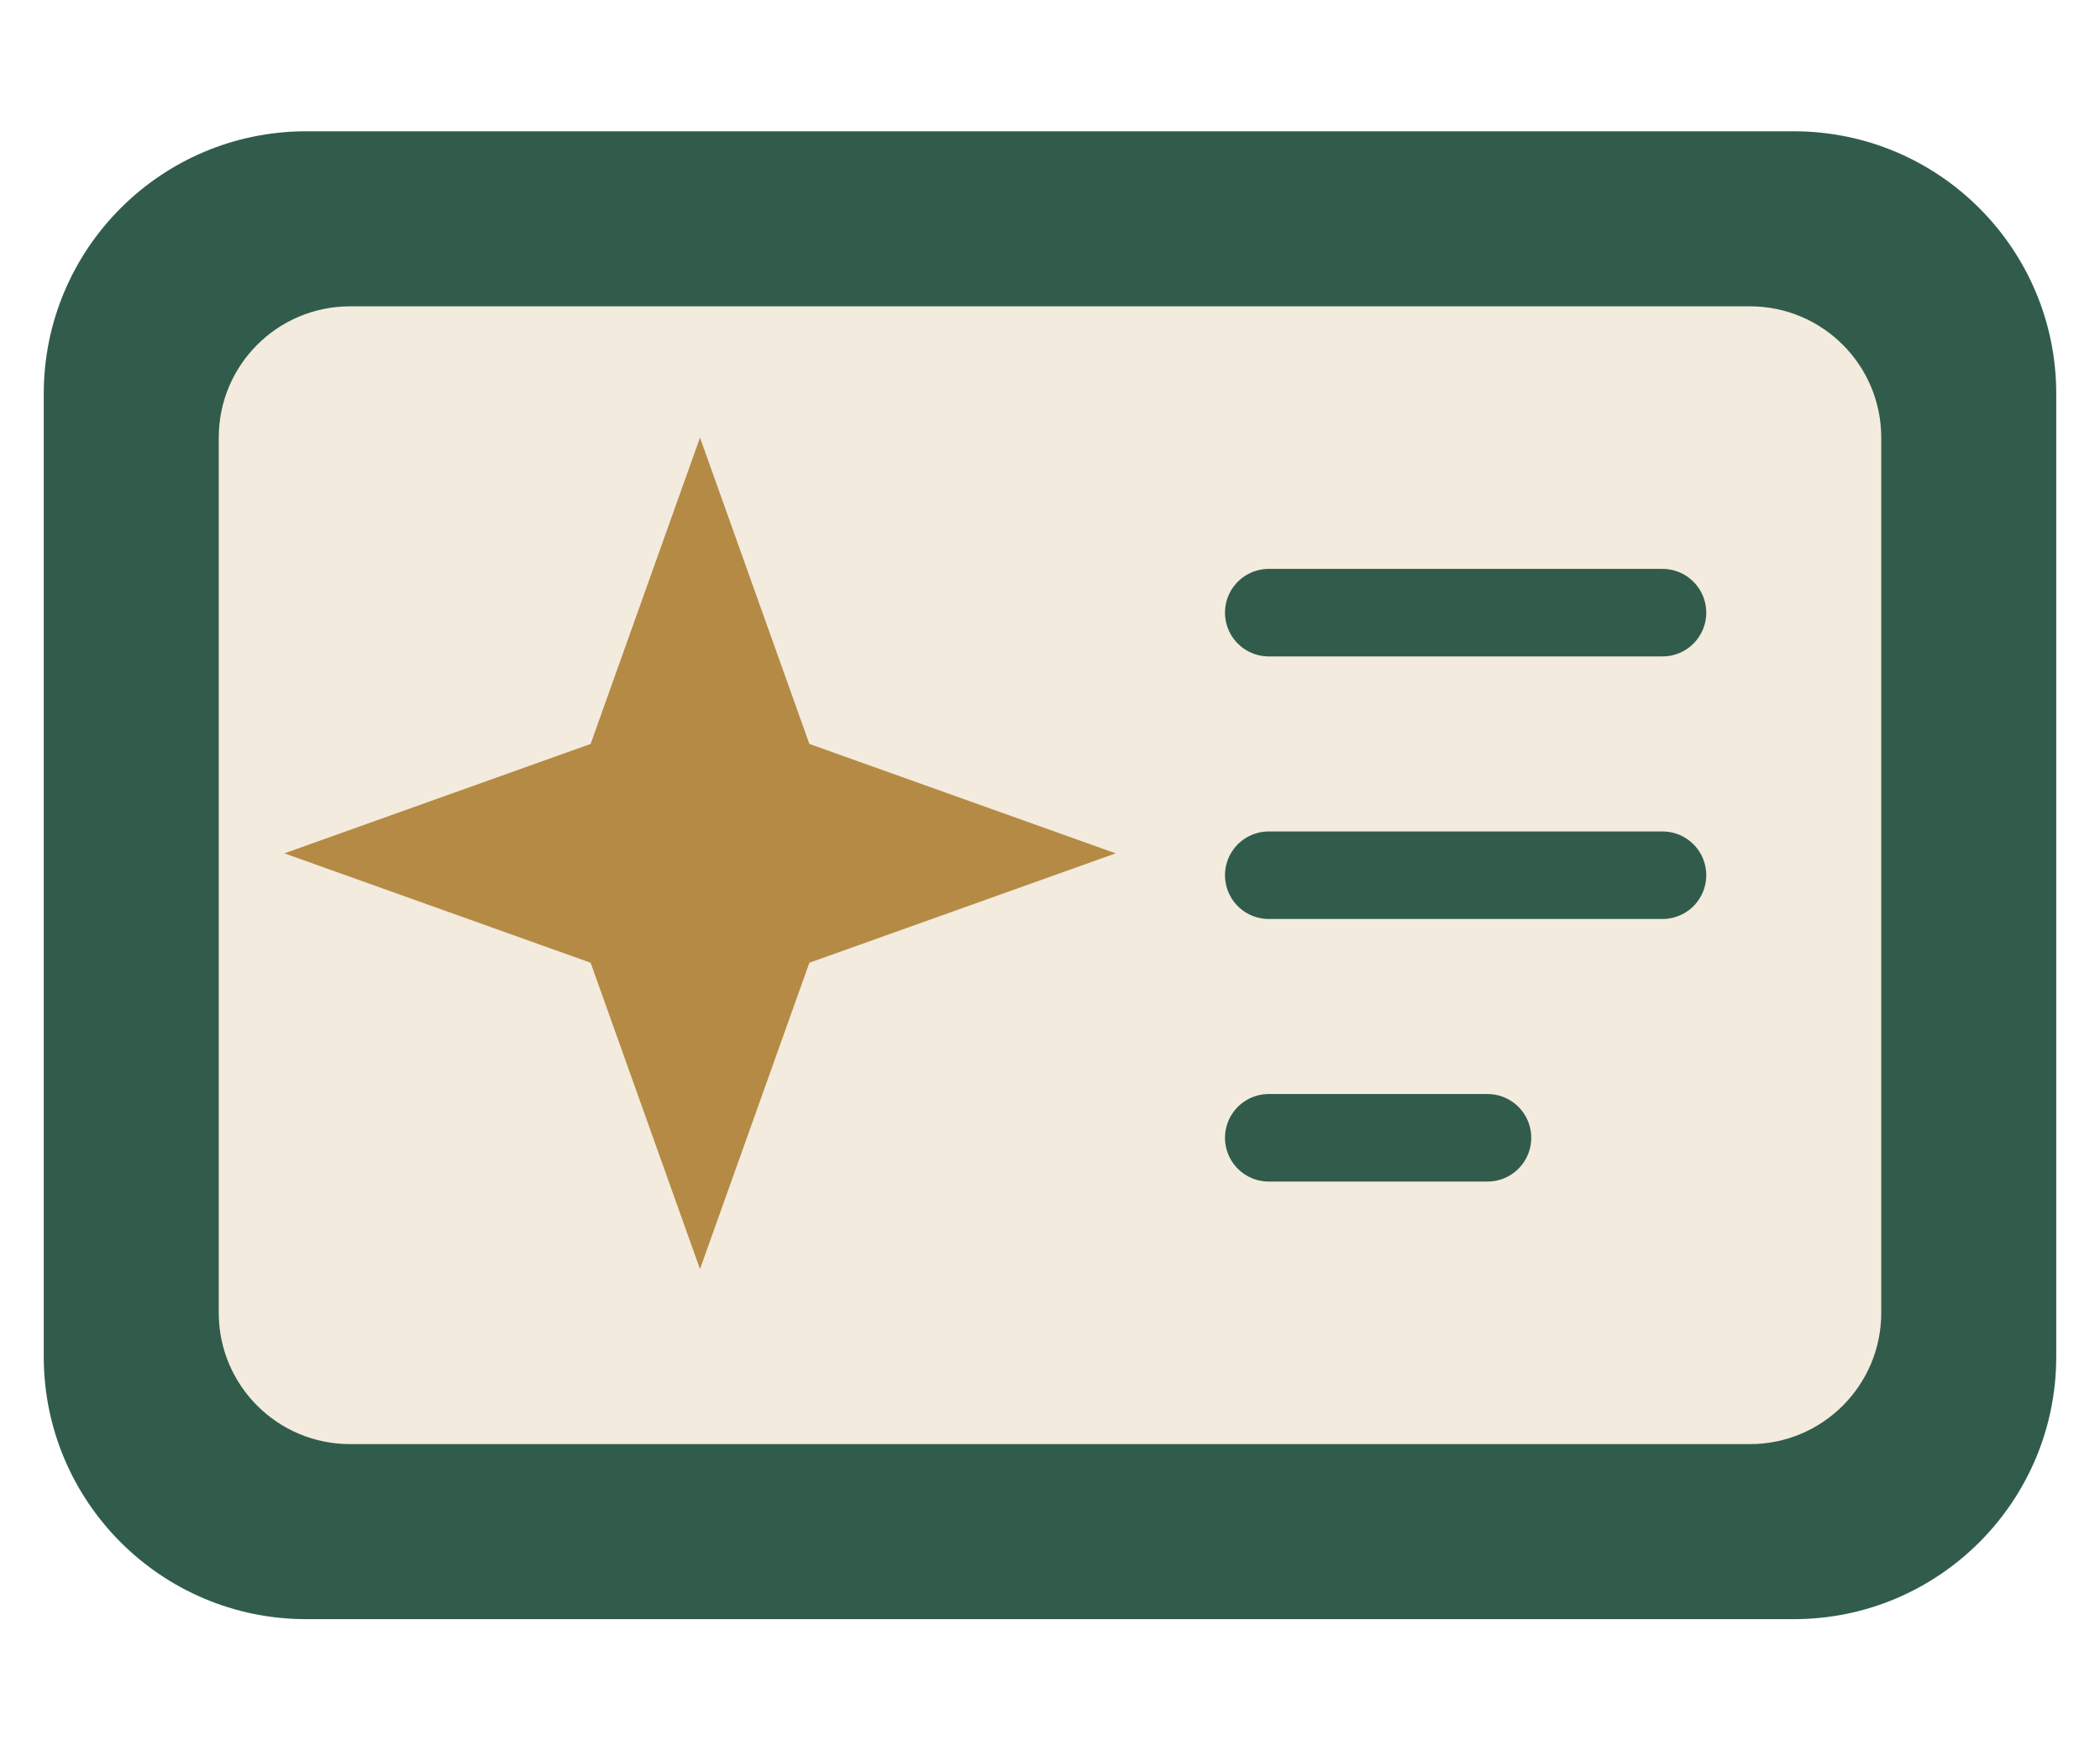
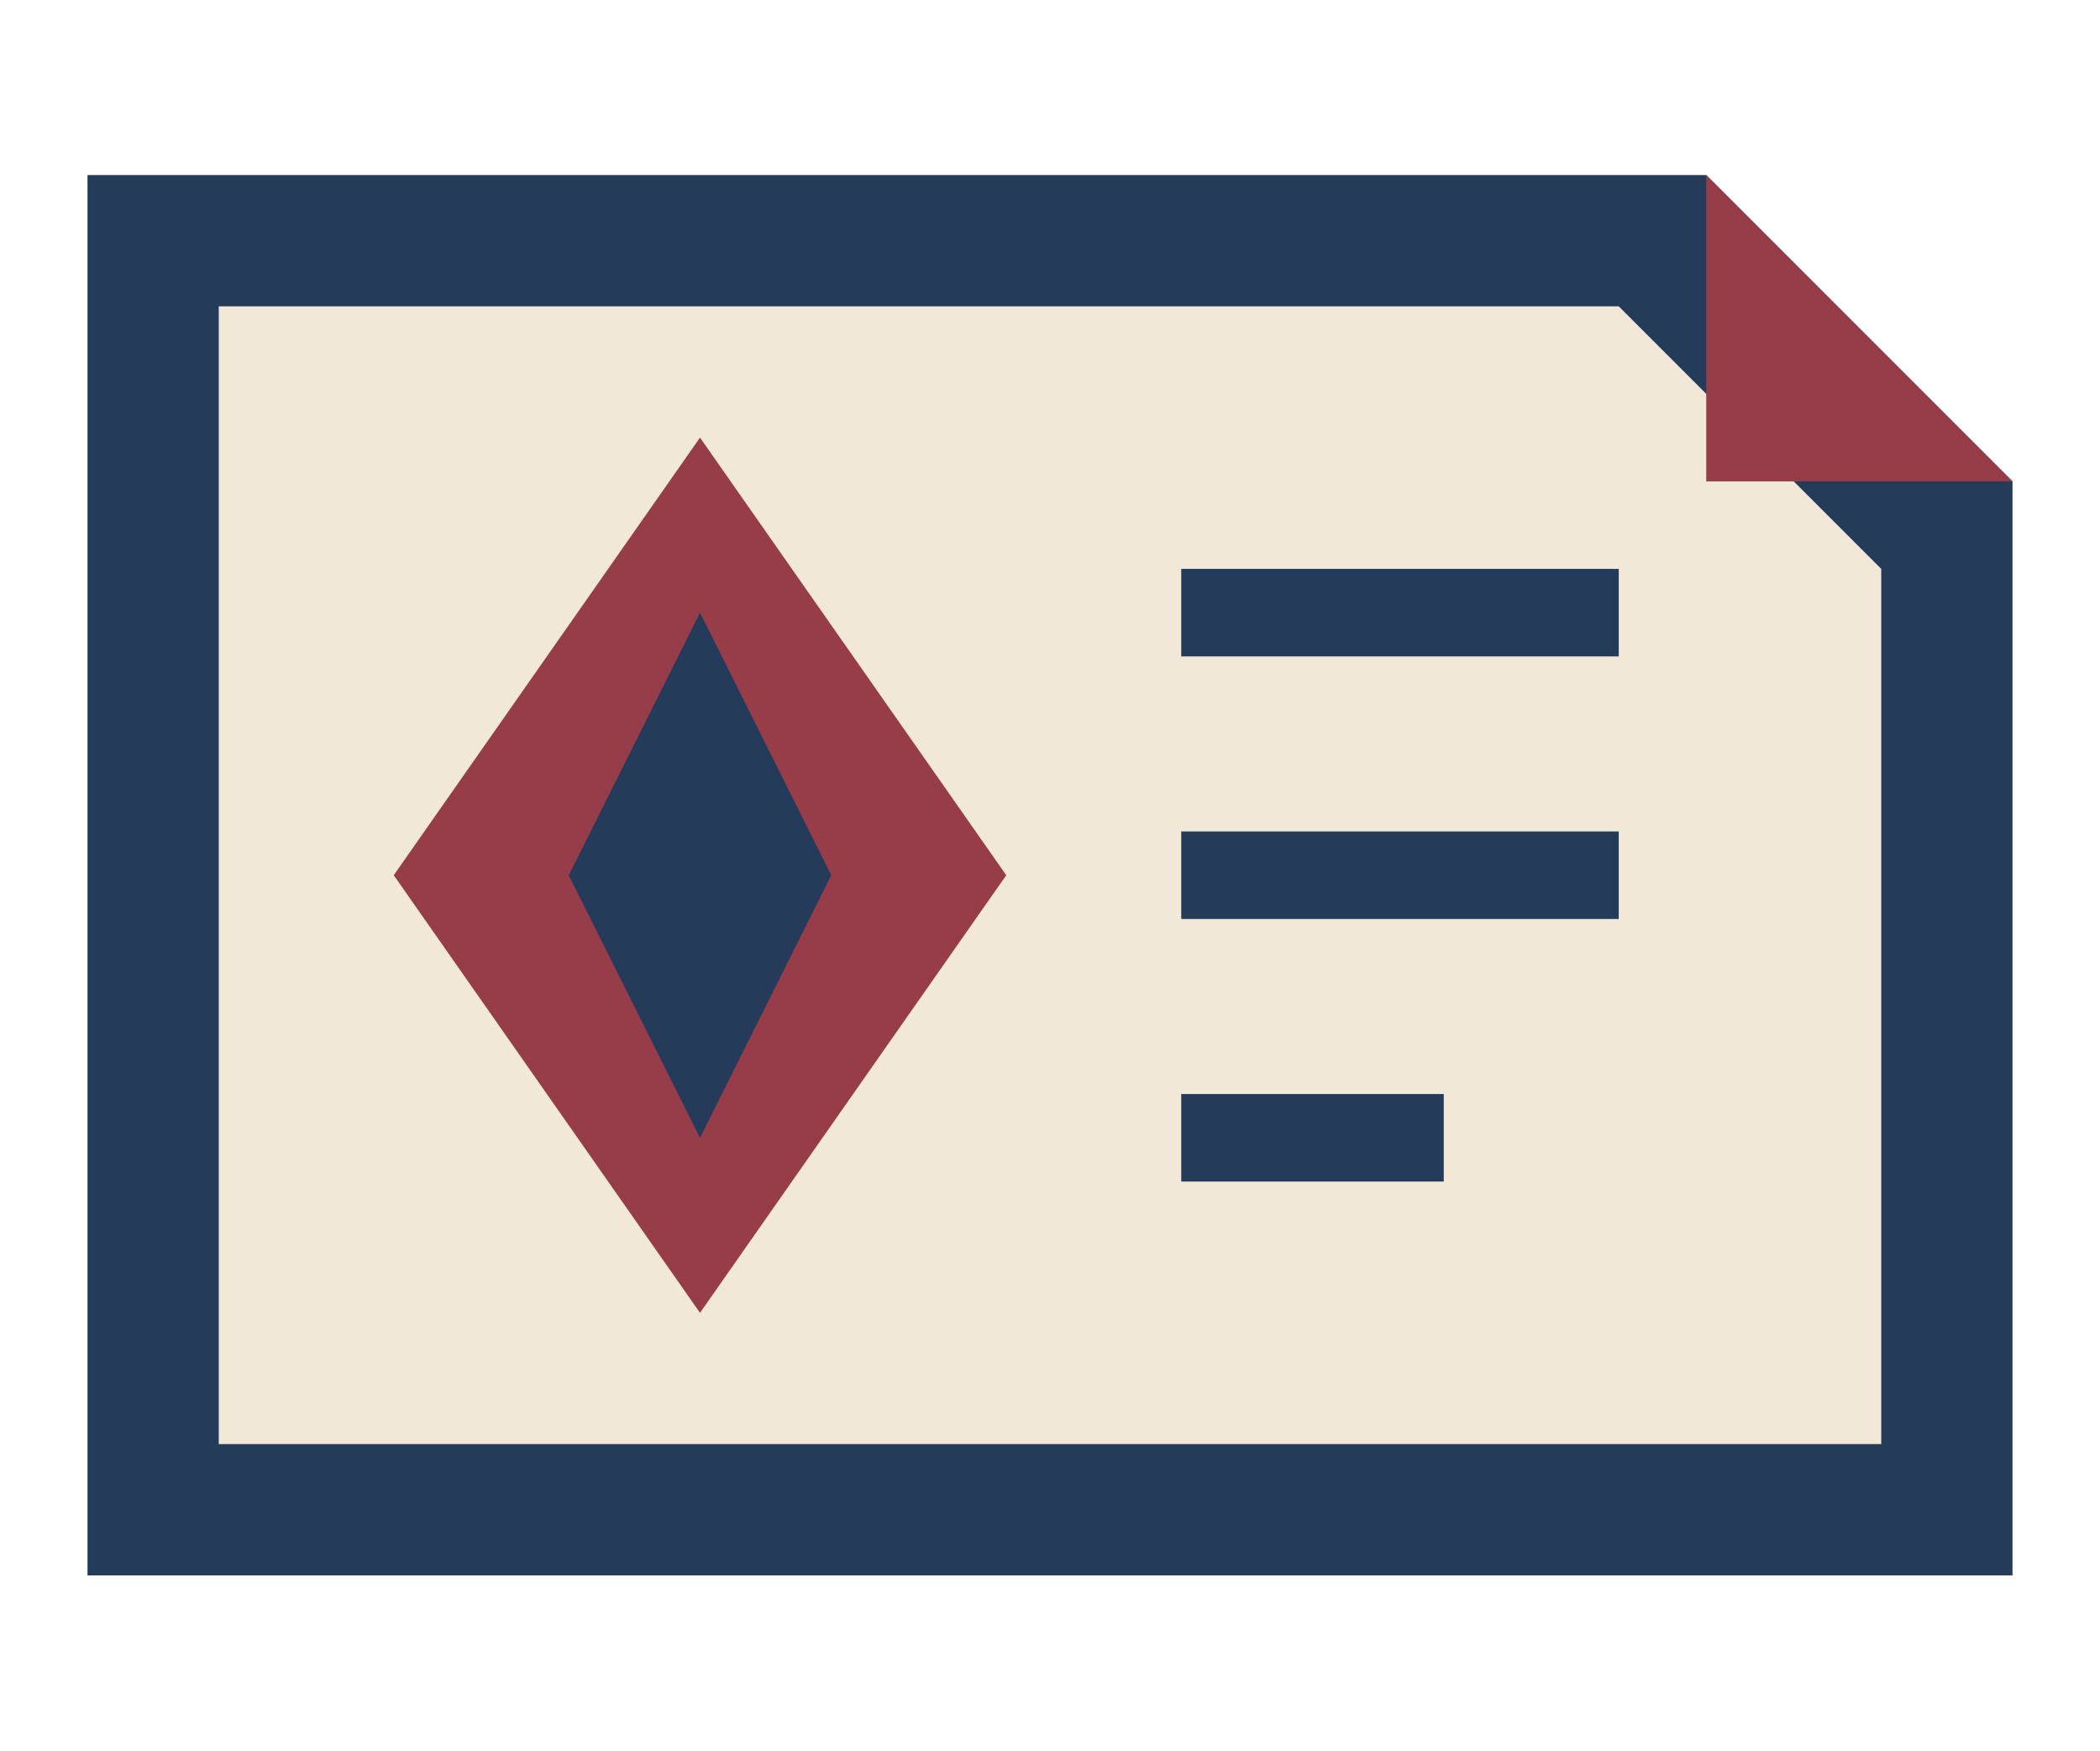
<svg xmlns="http://www.w3.org/2000/svg" width="48" height="40" viewBox="0 0 48 40">
-   <rect x="1" y="3" width="46" height="34" rx="6" fill="#315C4C" />
-   <rect x="5" y="7" width="38" height="26" rx="3" fill="#F3EBDD" />
-   <path d="m16 10 2.5 7 7 2.5-7 2.5-2.5 7-2.5-7-7-2.5 7-2.5Z" fill="#B58A45" />
-   <path d="M29 14h9M29 20h9M29 26h5" stroke="#315C4C" stroke-width="2" stroke-linecap="round" />
+   <path d="M2 4h37l7 7v25H2Z" fill="#243B5A" />
+   <path d="M5 7h32l6 6v20H5Z" fill="#F1E8D7" />
+   <path d="m16 10 7 10-7 10-7-10Z" fill="#963D49" />
+   <path d="m16 14 3 6-3 6-3-6Z" fill="#243B5A" />
+   <path d="M27 14h10M27 20h10M27 26h6" stroke="#243B5A" stroke-width="2" />
+   <path d="m39 4 7 7h-7Z" fill="#963D49" />
</svg>
